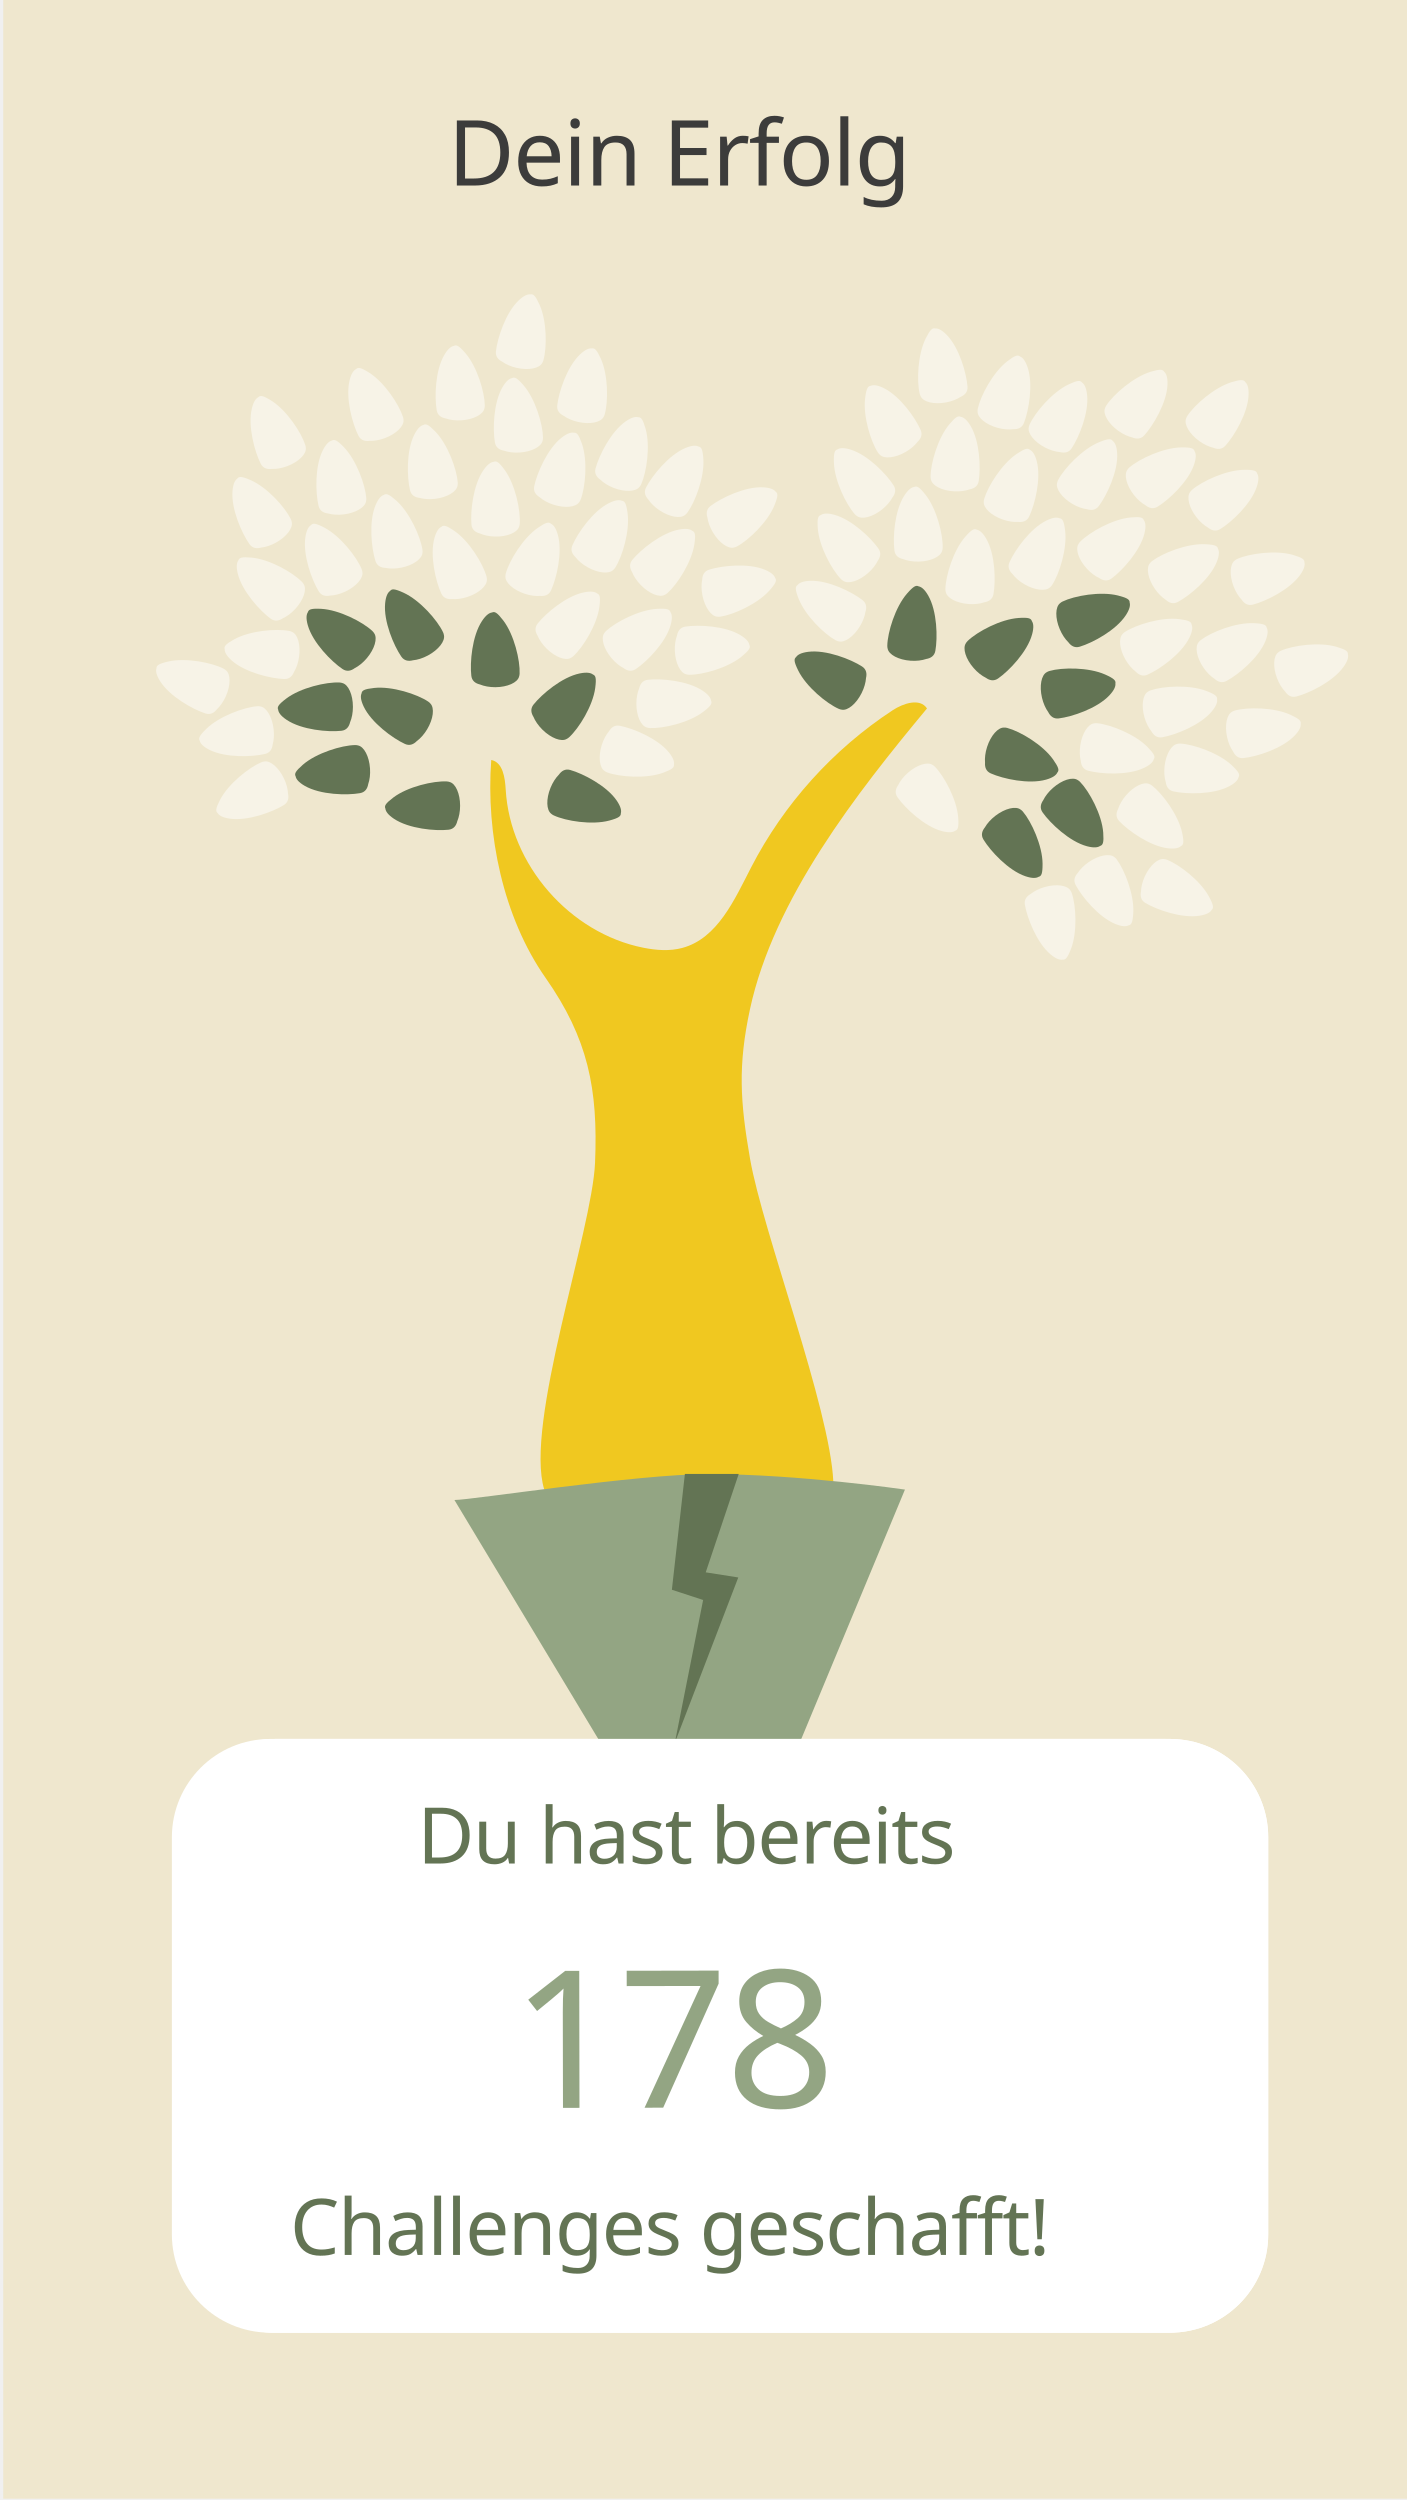
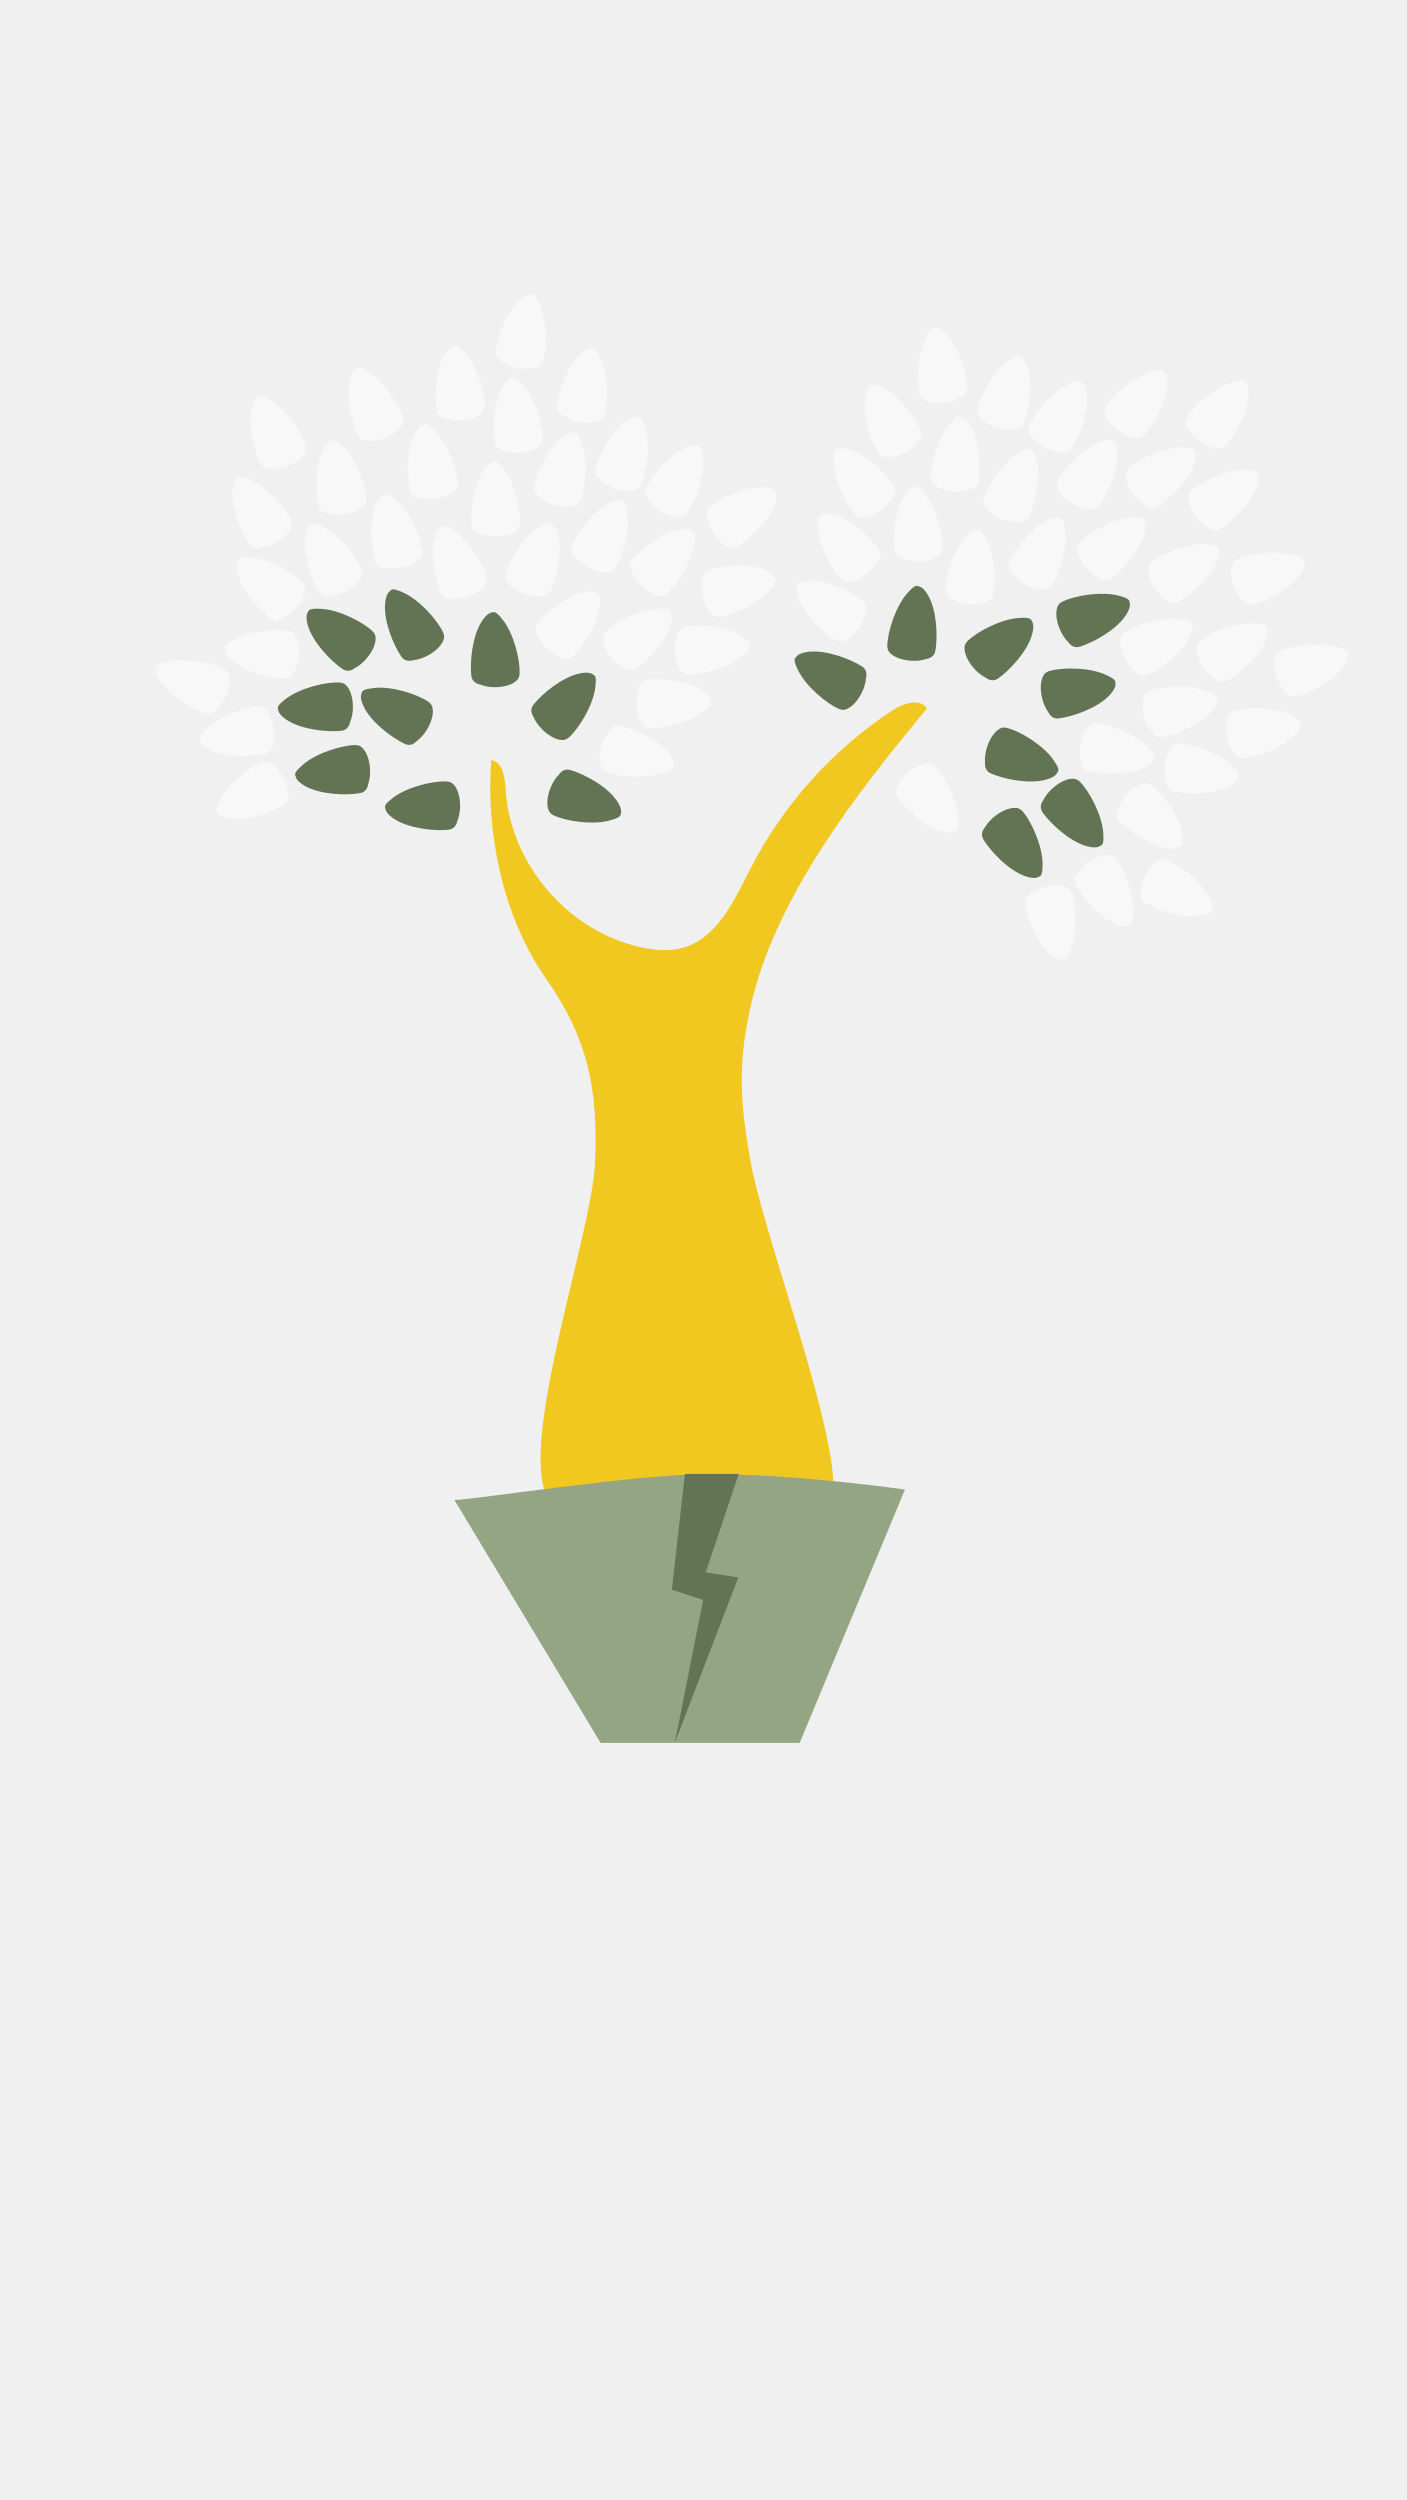
<svg xmlns="http://www.w3.org/2000/svg" version="1.1" x="0px" y="0px" viewBox="0 0 1080 1920" style="enable-background:new 0 0 1080 1920;" xml:space="preserve">
  <style type="text/css">
	.st0{fill:#EFE7CE;}
	.st1{fill:#637454;}
	.st2{opacity:0.5;}
	.st3{fill:#FFFFFF;}
	.st4{fill:#F0C820;}
	.st5{opacity:0.5;fill:#FFFFFF;}
	.st6{fill:#93A583;}
	.st7{fill:none;}
	.st8{fill:#3C3C3B;}
	.st9{font-family:'Futura-Bold';}
	.st10{font-size:70px;}
	.st11{letter-spacing:-1;}
	.st12{font-size:60px;}
	.st13{font-size:147.343px;}
	.st14{letter-spacing:-2;}
</style>
  <g id="Ebene_2">
</g>
  <g id="Ebene_1">
-     <rect x="2.5" class="st0" width="1079" height="1919" />
-     <path class="st3" d="M898.47,1791.5H211.53c-41.72,0-75.53-33.82-75.53-75.53v-304.93c0-41.72,33.82-75.53,75.53-75.53h686.93   c41.72,0,75.53,33.82,75.53,75.53v304.93C974,1757.68,940.18,1791.5,898.47,1791.5z" />
    <g>
      <path class="st4" d="M418,1144c-15.47-49.85,36.8-198.85,39-251c2.4-56.77-5.4-95.46-38-142s-45.95-110.68-41.72-167.34    c8.95,1.77,10.57,13.6,11.1,22.72c3.33,57.67,49.07,110.22,105.73,121.48c9.87,1.96,20.21,2.77,29.92,0.14    c27.06-7.32,40.03-37.01,52.87-61.92c25.08-48.64,62.91-90.63,108.69-120.62c8.21-5.38,20.95-9.59,26.34-1.38    C658,609,594.24,690.37,576,775c-9.38,43.52-7.58,71.09,0.04,114.96c9.71,55.89,61.43,191.38,63.96,248.04" />
      <g>
        <path class="st1" d="M353.36,618.81c0-9.32-3.47-17.02-7.97-18.22c-0.68-0.24-1.43-0.4-2.27-0.45     c-10.18-0.54-29.99,3.99-41.04,12.35c-6.25,4.73-6.99,6.53-6.1,8.53c0.21,1.98,1.78,4.59,6.51,7.76     c11.51,7.72,31.86,9.57,41.99,8.45c4.06-0.45,5.92-3.28,6.7-6.52C352.53,627.51,353.36,623.36,353.36,618.81z" />
        <path class="st1" d="M328.06,560.08c4.78-8,5.75-16.39,2.51-19.72c-0.46-0.56-1.02-1.08-1.72-1.55     c-8.46-5.69-27.79-11.97-41.56-10.46c-7.79,0.85-9.35,2.02-9.62,4.19c-0.84,1.81-0.83,4.85,1.6,10     c5.91,12.53,22.43,24.56,31.7,28.8c3.71,1.7,6.76,0.22,9.1-2.16C322.89,567.12,325.73,563.98,328.06,560.08z" />
        <path class="st1" d="M380.46,527.77c9.32-0.06,17-3.58,18.17-8.08c0.24-0.68,0.39-1.43,0.43-2.28     c0.47-10.18-4.18-29.97-12.61-40.97c-4.77-6.22-6.57-6.95-8.57-6.05c-1.98,0.22-4.58,1.81-7.72,6.56     c-7.65,11.56-9.37,31.92-8.19,42.04c0.47,4.05,3.32,5.9,6.56,6.66C371.75,526.99,375.91,527.79,380.46,527.77z" />
        <path class="st1" d="M416.6,560.4c6.63,6.55,14.55,9.49,18.56,7.13c0.65-0.31,1.29-0.73,1.92-1.3     c7.54-6.87,18.24-24.14,20.05-37.88c1.03-7.77,0.26-9.56-1.78-10.34c-1.55-1.24-4.51-1.96-10.1-0.82     c-13.58,2.76-29.19,15.95-35.52,23.94c-2.53,3.2-1.82,6.52-0.07,9.35C410.99,553.69,413.37,557.2,416.6,560.4z" />
        <path class="st5" d="M419.8,498.14c6.63,6.55,14.55,9.49,18.56,7.13c0.65-0.31,1.29-0.73,1.92-1.3     c7.54-6.87,18.24-24.14,20.05-37.88c1.03-7.77,0.26-9.56-1.78-10.34c-1.55-1.24-4.52-1.96-10.1-0.82     c-13.58,2.76-29.19,15.95-35.52,23.94c-2.53,3.2-1.82,6.52-0.07,9.35C414.18,491.43,416.56,494.94,419.8,498.14z" />
        <path class="st1" d="M328.65,503.4c8.21-4.41,13.35-11.11,12.28-15.64c-0.11-0.71-0.32-1.45-0.68-2.22     c-4.34-9.22-17.7-24.54-30.3-30.32c-7.12-3.27-9.06-3.07-10.4-1.34c-1.64,1.12-3.2,3.74-3.76,9.41     c-1.36,13.79,6.64,32.59,12.42,40.99c2.31,3.36,5.69,3.66,8.91,2.82C320.59,506.79,324.64,505.55,328.65,503.4z" />
        <path class="st5" d="M462.08,572.4c-2.73,8.91-1.67,17.29,2.28,19.75c0.58,0.43,1.25,0.8,2.04,1.1     c9.58,3.5,29.84,4.98,42.86,0.23c7.36-2.69,8.59-4.19,8.34-6.37c0.38-1.95-0.35-4.91-3.94-9.33     c-8.74-10.76-27.65-18.49-37.67-20.39c-4.01-0.76-6.62,1.4-8.32,4.27C465.42,564.32,463.41,568.05,462.08,572.4z" />
        <path class="st1" d="M284.17,590.13c-0.64-9.3-4.62-16.74-9.19-17.63c-0.69-0.2-1.45-0.31-2.3-0.29     c-10.19,0.16-29.65,6.02-40.11,15.12c-5.91,5.14-6.53,6.99-5.51,8.93c0.34,1.96,2.09,4.46,7.02,7.3     c12.01,6.92,32.44,7.37,42.47,5.57c4.02-0.72,5.68-3.68,6.24-6.96C283.94,598.87,284.48,594.67,284.17,590.13z" />
        <path class="st5" d="M359.16,458.39c8.84-2.95,15.05-8.67,14.77-13.32c0.02-0.72-0.07-1.48-0.29-2.3     c-2.71-9.83-13.26-27.2-24.68-35.04c-6.46-4.44-8.4-4.57-10.02-3.09c-1.81,0.82-3.79,3.14-5.31,8.63     c-3.69,13.36,0.99,33.25,5.25,42.51c1.7,3.71,4.98,4.58,8.3,4.3C350.64,460.35,354.85,459.82,359.16,458.39z" />
        <path class="st5" d="M308.14,435.97c9.14-1.82,16.01-6.73,16.31-11.38c0.11-0.71,0.12-1.48,0-2.32     c-1.46-10.09-9.78-28.63-20.14-37.84c-5.86-5.2-7.77-5.58-9.56-4.32c-1.9,0.59-4.15,2.64-6.34,7.9     c-5.32,12.8-3.15,33.11-0.07,42.83c1.23,3.89,4.38,5.16,7.71,5.3C299.45,436.86,303.69,436.86,308.14,435.97z" />
        <path class="st5" d="M380.32,412.08c9.32,0.18,17.08-3.15,18.36-7.62c0.26-0.67,0.43-1.42,0.49-2.26     c0.73-10.17-3.42-30.06-11.57-41.27c-4.61-6.34-6.4-7.11-8.41-6.26c-1.98,0.17-4.62,1.69-7.88,6.36     c-7.94,11.36-10.16,31.67-9.24,41.82c0.37,4.06,3.17,5.98,6.39,6.82C371.64,411.09,375.78,411.99,380.32,412.08z" />
        <path class="st5" d="M451.25,435.64c8.12,4.59,16.53,5.35,19.78,2.02c0.54-0.47,1.05-1.04,1.51-1.76     c5.48-8.6,11.28-28.07,9.44-41.81c-1.04-7.77-2.25-9.3-4.43-9.51c-1.83-0.79-4.87-0.71-9.96,1.85     c-12.38,6.22-24,23.03-28.01,32.4c-1.61,3.75-0.06,6.77,2.38,9.04C444.08,430.64,447.29,433.4,451.25,435.64z" />
        <path class="st5" d="M212,416.69c8.15-4.53,13.19-11.3,12.06-15.81c-0.12-0.71-0.34-1.44-0.71-2.21     c-4.47-9.16-18.05-24.28-30.73-29.88c-7.17-3.17-9.1-2.94-10.42-1.19c-1.63,1.14-3.15,3.78-3.63,9.46     c-1.16,13.81,7.11,32.49,13,40.81c2.36,3.33,5.74,3.58,8.95,2.69C203.99,420.19,208.03,418.89,212,416.69z" />
        <path class="st5" d="M264.02,395.06c9.25-1.13,16.47-5.51,17.12-10.12c0.16-0.7,0.23-1.47,0.17-2.31     c-0.7-10.17-7.6-29.29-17.24-39.24c-5.45-5.63-7.33-6.14-9.21-5.02c-1.94,0.45-4.34,2.32-6.92,7.4     c-6.27,12.36-5.63,32.78-3.3,42.71c0.93,3.97,3.97,5.48,7.29,5.86C255.29,395.3,259.51,395.61,264.02,395.06z" />
        <path class="st5" d="M334.27,383.09c9.25-1.13,16.47-5.51,17.12-10.12c0.16-0.7,0.23-1.47,0.17-2.31     c-0.7-10.17-7.6-29.29-17.24-39.24c-5.45-5.63-7.33-6.14-9.21-5.02c-1.94,0.45-4.34,2.32-6.92,7.4     c-6.27,12.36-5.63,32.78-3.3,42.71c0.93,3.97,3.97,5.48,7.29,5.86C325.53,383.32,329.76,383.64,334.27,383.09z" />
        <path class="st5" d="M425.04,387.59c8.86,2.89,17.26,1.97,19.79-1.94c0.44-0.57,0.83-1.23,1.13-2.02     c3.66-9.51,5.49-29.75,0.96-42.85c-2.56-7.41-4.04-8.67-6.22-8.44c-1.95-0.41-4.91,0.27-9.4,3.78     c-10.9,8.55-18.96,27.33-21.03,37.31c-0.83,3.99,1.29,6.64,4.13,8.39C417.02,384.12,420.71,386.19,425.04,387.59z" />
        <path class="st5" d="M518.28,500.03c0.41,9.31,4.22,16.85,8.77,17.85c0.69,0.21,1.44,0.34,2.29,0.35     c10.19,0.09,29.79-5.31,40.46-14.16c6.03-5,6.69-6.83,5.72-8.79c-0.3-1.97-1.98-4.51-6.85-7.47c-11.84-7.2-32.25-8.14-42.32-6.58     c-4.03,0.62-5.77,3.54-6.4,6.81C518.72,491.3,518.08,495.49,518.28,500.03z" />
        <path class="st5" d="M539.47,457.32c1.83,9.14,6.74,16.01,11.39,16.3c0.71,0.1,1.48,0.12,2.32-0.01     c10.09-1.47,28.63-9.8,37.82-20.17c5.2-5.86,5.57-7.77,4.31-9.56c-0.59-1.9-2.64-4.15-7.9-6.34c-12.8-5.31-33.11-3.13-42.83-0.04     c-3.89,1.23-5.16,4.38-5.29,7.71C538.57,448.62,538.58,452.86,539.47,457.32z" />
        <path class="st5" d="M471.32,374.72c8.69,3.38,17.12,2.93,19.87-0.83c0.47-0.54,0.89-1.18,1.24-1.96     c4.19-9.29,7.15-29.4,3.36-42.73c-2.14-7.54-3.55-8.88-5.74-8.78c-1.92-0.52-4.92-0.01-9.59,3.25     c-11.37,7.93-20.46,26.23-23.09,36.08c-1.05,3.94,0.91,6.71,3.65,8.61C463.51,370.8,467.08,373.07,471.32,374.72z" />
        <path class="st5" d="M506.62,392.01c7.77,5.14,16.11,6.5,19.59,3.41c0.58-0.43,1.12-0.97,1.63-1.65     c6.07-8.19,13.23-27.21,12.35-41.04c-0.49-7.82-1.59-9.43-3.75-9.8c-1.77-0.92-4.81-1.05-10.07,1.14     c-12.79,5.34-25.56,21.29-30.22,30.35c-1.87,3.63-0.53,6.75,1.74,9.19C499.82,386.52,502.83,389.5,506.62,392.01z" />
        <path class="st5" d="M547.55,408.94c4.79,8,11.72,12.82,16.19,11.54c0.71-0.14,1.43-0.39,2.18-0.78     c9.01-4.77,23.69-18.82,28.88-31.67c2.94-7.27,2.65-9.19,0.86-10.45c-1.2-1.59-3.88-3.03-9.57-3.32     c-13.84-0.72-32.25,8.15-40.37,14.3c-3.25,2.46-3.4,5.85-2.4,9.04C543.8,401.05,545.22,405.04,547.55,408.94z" />
        <path class="st5" d="M399.04,347.55c9.3-0.58,16.77-4.53,17.68-9.09c0.2-0.69,0.31-1.45,0.31-2.3     c-0.1-10.19-5.86-29.68-14.89-40.19c-5.11-5.94-6.95-6.57-8.9-5.56c-1.96,0.33-4.47,2.06-7.34,6.98     c-6.99,11.97-7.55,32.39-5.81,42.44c0.7,4.02,3.65,5.7,6.93,6.28C390.31,347.27,394.51,347.83,399.04,347.55z" />
        <path class="st5" d="M354.34,322.8c9.3-0.58,16.77-4.53,17.68-9.09c0.2-0.69,0.31-1.45,0.31-2.3     c-0.1-10.19-5.86-29.68-14.89-40.19c-5.11-5.94-6.95-6.57-8.9-5.56c-1.96,0.33-4.47,2.06-7.34,6.98     c-6.99,11.97-7.55,32.39-5.81,42.44c0.7,4.02,3.65,5.7,6.93,6.28C345.61,322.52,349.81,323.09,354.34,322.8z" />
        <path class="st5" d="M295.65,336.45c8.73-3.28,14.71-9.23,14.25-13.86c-0.01-0.72-0.12-1.48-0.38-2.29     c-3.08-9.72-14.28-26.68-25.99-34.08c-6.62-4.19-8.57-4.25-10.13-2.71c-1.78,0.89-3.67,3.28-4.98,8.82     c-3.18,13.49,2.24,33.19,6.85,42.28c1.84,3.64,5.15,4.39,8.46,3.98C287.21,338.74,291.39,338.05,295.65,336.45z" />
        <path class="st5" d="M220.62,358c8.73-3.28,14.71-9.23,14.25-13.86c-0.01-0.72-0.12-1.48-0.38-2.29     c-3.08-9.72-14.28-26.68-25.99-34.08c-6.62-4.19-8.57-4.25-10.13-2.71c-1.78,0.89-3.67,3.28-4.98,8.82     c-3.18,13.49,2.24,33.19,6.85,42.28c1.84,3.64,5.15,4.39,8.46,3.98C212.18,360.29,216.36,359.6,220.62,358z" />
        <path class="st5" d="M443.98,324.06c9.1,2.05,17.37,0.35,19.52-3.77c0.39-0.61,0.71-1.3,0.94-2.12     c2.76-9.81,2.7-30.14-3.03-42.75c-3.24-7.14-4.83-8.25-6.98-7.83c-1.98-0.23-4.87,0.73-9,4.64     c-10.06,9.53-16.33,28.98-17.47,39.11c-0.46,4.05,1.9,6.5,4.89,7.97C435.68,321.34,439.55,323.06,443.98,324.06z" />
        <path class="st5" d="M396.89,282.55c9.1,2.05,17.37,0.35,19.52-3.77c0.39-0.61,0.71-1.3,0.94-2.12     c2.76-9.81,2.7-30.14-3.03-42.75c-3.24-7.14-4.83-8.25-6.98-7.83c-1.98-0.23-4.87,0.73-9,4.64     c-10.06,9.53-16.33,28.98-17.47,39.11c-0.46,4.05,1.9,6.5,4.89,7.97C388.58,279.84,392.45,281.56,396.89,282.55z" />
        <path class="st5" d="M492.15,449.35c6.51,6.67,14.37,9.76,18.43,7.47c0.65-0.3,1.3-0.71,1.94-1.27     c7.66-6.73,18.68-23.8,20.75-37.5c1.17-7.75,0.44-9.55-1.59-10.37c-1.53-1.27-4.48-2.04-10.08-1.01     c-13.63,2.51-29.48,15.4-35.96,23.28c-2.59,3.15-1.95,6.48-0.24,9.35C486.66,442.54,488.97,446.09,492.15,449.35z" />
        <path class="st5" d="M265.23,454.32c8.44-3.97,13.92-10.38,13.09-14.96c-0.07-0.72-0.24-1.46-0.56-2.25     c-3.85-9.44-16.37-25.44-28.64-31.89c-6.94-3.64-8.88-3.55-10.32-1.89c-1.7,1.03-3.4,3.56-4.26,9.19     c-2.09,13.7,4.9,32.9,10.22,41.6c2.13,3.48,5.49,3.96,8.75,3.29C257.01,457.28,261.12,456.25,265.23,454.32z" />
        <path class="st5" d="M229.69,504.48c1.31-9.23-1.05-17.34-5.33-19.15c-0.64-0.34-1.36-0.6-2.19-0.76     c-10-1.96-30.25-0.26-42.37,6.47c-6.85,3.81-7.83,5.48-7.24,7.59c-0.07,1.99,1.12,4.79,5.35,8.6     c10.31,9.26,30.2,13.94,40.39,14.26c4.08,0.13,6.32-2.42,7.55-5.52C227.66,512.98,229.06,508.98,229.69,504.48z" />
        <path class="st5" d="M226.86,467.56c6.3-6.87,8.94-14.89,6.43-18.82c-0.34-0.64-0.78-1.26-1.37-1.87     c-7.14-7.27-24.81-17.32-38.61-18.62c-7.8-0.73-9.56,0.09-10.26,2.17c-1.18,1.6-1.79,4.59-0.45,10.12     c3.27,13.47,17.03,28.57,25.25,34.6c3.29,2.41,6.58,1.58,9.34-0.28C220.38,473.42,223.79,470.92,226.86,467.56z" />
        <path class="st5" d="M210.1,559.62c-1.17-9.25-5.57-16.45-10.18-17.08c-0.7-0.16-1.47-0.22-2.31-0.16     c-10.17,0.74-29.26,7.7-39.18,17.38c-5.61,5.47-6.12,7.35-4.99,9.23c0.46,1.94,2.34,4.33,7.43,6.89     c12.38,6.22,32.8,5.51,42.72,3.14c3.97-0.95,5.46-3.99,5.83-7.31C210.37,568.35,210.67,564.13,210.1,559.62z" />
        <path class="st5" d="M173.44,534.75c3.81-8.51,3.78-16.95,0.16-19.88c-0.52-0.5-1.14-0.95-1.89-1.34     c-9.07-4.65-29.01-8.61-42.51-5.49c-7.64,1.76-9.04,3.11-9.05,5.3c-0.62,1.89-0.25,4.92,2.77,9.74     c7.35,11.75,25.17,21.74,34.88,24.86c3.88,1.25,6.74-0.58,8.78-3.22C169.14,542.35,171.59,538.9,173.44,534.75z" />
        <path class="st5" d="M218.06,597.84c-4.01-8.42-10.45-13.87-15.02-13.02c-0.72,0.07-1.46,0.25-2.25,0.57     c-9.42,3.89-25.37,16.49-31.75,28.79c-3.61,6.96-3.5,8.9-1.84,10.33c1.04,1.7,3.58,3.38,9.21,4.21     c13.71,2.03,32.88-5.06,41.55-10.42c3.47-2.15,3.93-5.51,3.25-8.77C221.06,606.05,220.01,601.94,218.06,597.84z" />
        <path class="st5" d="M402.93,455.99c-8.84-2.95-15.05-8.67-14.77-13.32c-0.02-0.72,0.07-1.48,0.29-2.3     c2.71-9.83,13.26-27.2,24.68-35.04c6.46-4.44,8.4-4.57,10.02-3.09c1.81,0.82,3.79,3.14,5.31,8.63     c3.69,13.36-0.99,33.25-5.25,42.51c-1.7,3.71-4.98,4.58-8.3,4.3C411.45,457.96,407.24,457.43,402.93,455.99z" />
        <path class="st1" d="M281.75,505.46c6.01-7.13,8.31-15.25,5.65-19.06c-0.36-0.62-0.83-1.23-1.45-1.81     c-7.44-6.97-25.5-16.28-39.34-17.01c-7.83-0.41-9.55,0.49-10.16,2.59c-1.11,1.65-1.6,4.66-0.03,10.13     c3.82,13.32,18.19,27.85,26.66,33.53c3.39,2.27,6.64,1.31,9.32-0.67C275.51,511.58,278.82,508.93,281.75,505.46z" />
        <path class="st1" d="M271.04,542.82c-0.01-9.32-3.5-17.01-8-18.21c-0.68-0.24-1.43-0.4-2.27-0.45     c-10.18-0.52-29.99,4.03-41.03,12.41c-6.24,4.74-6.98,6.54-6.09,8.54c0.21,1.98,1.78,4.59,6.52,7.75     c11.52,7.71,31.87,9.52,42,8.39c4.06-0.45,5.91-3.29,6.69-6.53C270.23,551.52,271.05,547.36,271.04,542.82z" />
        <path class="st5" d="M488.73,540.48c0.01,9.32,3.5,17.01,7.99,18.21c0.68,0.24,1.43,0.4,2.27,0.45     c10.18,0.52,29.99-4.03,41.03-12.41c6.24-4.74,6.98-6.54,6.09-8.54c-0.21-1.98-1.78-4.59-6.52-7.75     c-11.52-7.71-31.87-9.52-42-8.39c-4.06,0.45-5.91,3.29-6.69,6.53C489.55,531.78,488.73,535.93,488.73,540.48z" />
        <path class="st5" d="M469.65,505.46c-6.01-7.13-8.31-15.25-5.65-19.06c0.36-0.62,0.83-1.23,1.45-1.81     c7.44-6.97,25.5-16.28,39.34-17.01c7.83-0.41,9.55,0.49,10.16,2.59c1.11,1.65,1.6,4.66,0.03,10.13     c-3.82,13.32-18.19,27.85-26.66,33.53c-3.39,2.27-6.64,1.31-9.33-0.67C475.89,511.58,472.58,508.93,469.65,505.46z" />
        <path class="st1" d="M422.78,605.08c-3.5,8.64-3.17,17.08,0.55,19.88c0.54,0.48,1.17,0.91,1.94,1.27     c9.23,4.32,29.3,7.56,42.68,3.96c7.57-2.04,8.93-3.43,8.86-5.62c0.55-1.91,0.07-4.92-3.12-9.64     c-7.77-11.48-25.94-20.82-35.75-23.59c-3.93-1.11-6.72,0.82-8.66,3.53C426.81,597.33,424.48,600.87,422.78,605.08z" />
      </g>
      <g>
        <path class="st5" d="M697.26,593.5c7-6.16,15.07-8.64,18.94-6.05c0.63,0.35,1.25,0.8,1.84,1.41     c7.13,7.29,16.82,25.15,17.85,38.97c0.58,7.82-0.28,9.56-2.37,10.22c-1.62,1.15-4.62,1.7-10.13,0.24     c-13.4-3.54-28.23-17.59-34.09-25.94c-2.35-3.34-1.45-6.61,0.47-9.34C691.28,599.86,693.85,596.5,697.26,593.5z" />
        <path class="st1" d="M758.07,573.68c2.85-8.88,8.5-15.15,13.15-14.91c0.72-0.02,1.48,0.05,2.3,0.27     c9.86,2.6,27.34,12.95,35.31,24.29c4.51,6.41,4.66,8.35,3.21,9.99c-0.8,1.82-3.09,3.83-8.57,5.41     c-13.32,3.84-33.26-0.62-42.57-4.77c-3.73-1.66-4.64-4.93-4.39-8.25C756.2,582.22,756.68,578.01,758.07,573.68z" />
        <path class="st1" d="M747.71,513.01c-6.11-7.04-8.54-15.12-5.93-18.98c0.35-0.63,0.81-1.24,1.42-1.83     c7.33-7.08,25.26-16.66,39.08-17.6c7.82-0.53,9.56,0.34,10.2,2.44c1.14,1.63,1.67,4.63,0.18,10.13     c-3.62,13.38-17.77,28.12-26.15,33.92c-3.35,2.32-6.62,1.41-9.33-0.53C754.04,519.03,750.69,516.44,747.71,513.01z" />
        <path class="st1" d="M699.34,507.43c-9.3-0.65-16.73-4.65-17.61-9.22c-0.19-0.69-0.3-1.45-0.29-2.3     c0.18-10.19,6.08-29.64,15.19-40.08c5.15-5.9,7-6.51,8.94-5.49c1.96,0.35,4.45,2.09,7.29,7.03c6.9,12.02,7.31,32.45,5.49,42.48     c-0.73,4.01-3.69,5.68-6.97,6.23C708.08,507.21,703.87,507.75,699.34,507.43z" />
        <path class="st5" d="M743.97,463.9c-9.3-0.65-16.73-4.65-17.61-9.22c-0.19-0.69-0.3-1.45-0.29-2.3     c0.18-10.19,6.08-29.64,15.19-40.08c5.15-5.9,7-6.51,8.94-5.49c1.96,0.35,4.45,2.09,7.29,7.03c6.9,12.02,7.31,32.45,5.49,42.48     c-0.73,4.01-3.69,5.68-6.97,6.23C752.71,463.69,748.5,464.22,743.97,463.9z" />
        <path class="st1" d="M800.23,535.81c-2.11-9.08-0.48-17.36,3.63-19.55c0.61-0.39,1.3-0.72,2.11-0.95     c9.79-2.83,30.11-2.92,42.78,2.72c7.16,3.19,8.29,4.77,7.88,6.92c0.24,1.97-0.69,4.87-4.58,9.04     c-9.46,10.13-28.86,16.54-38.98,17.76c-4.05,0.49-6.51-1.85-8-4.83C803.01,544.09,801.27,540.23,800.23,535.81z" />
        <path class="st5" d="M660.29,481.21c-4.89,7.94-11.87,12.68-16.33,11.34c-0.7-0.15-1.43-0.4-2.17-0.81     c-8.95-4.88-23.46-19.11-28.49-32.02c-2.85-7.3-2.53-9.22-0.73-10.46c1.21-1.57,3.92-2.98,9.61-3.2     c13.85-0.55,32.15,8.54,40.19,14.8c3.22,2.5,3.32,5.9,2.29,9.06C664.14,473.37,662.67,477.34,660.29,481.21z" />
        <path class="st1" d="M764.5,626.49c7.4-5.67,15.62-7.59,19.31-4.75c0.6,0.39,1.19,0.89,1.74,1.53     c6.62,7.76,15.07,26.24,15.14,40.1c0.04,7.84-0.94,9.52-3.06,10.03c-1.7,1.04-4.73,1.38-10.12-0.45     c-13.13-4.44-26.96-19.48-32.24-28.2c-2.11-3.49-0.99-6.69,1.1-9.28C758.1,632.44,760.89,629.26,764.5,626.49z" />
        <path class="st1" d="M813.87,483.16c-3.63-8.59-3.43-17.03,0.24-19.88c0.53-0.49,1.16-0.93,1.92-1.3     c9.17-4.46,29.18-8.01,42.61-4.62c7.6,1.92,8.98,3.29,8.94,5.48c0.58,1.9,0.15,4.92-2.97,9.69     c-7.59,11.6-25.61,21.22-35.38,24.14c-3.91,1.17-6.73-0.72-8.71-3.39C818.02,490.86,815.64,487.35,813.87,483.16z" />
        <path class="st5" d="M864.4,506.65c-4.67-8.07-5.52-16.47-2.23-19.76c0.47-0.55,1.03-1.06,1.74-1.53     c8.54-5.57,27.95-11.58,41.71-9.88c7.78,0.96,9.32,2.15,9.56,4.33c0.81,1.82,0.76,4.86-1.74,9.98     c-6.09,12.45-22.78,24.24-32.11,28.35c-3.73,1.65-6.77,0.13-9.07-2.29C869.48,513.77,866.68,510.58,864.4,506.65z" />
        <path class="st5" d="M834.65,436.68c-6.29-6.88-8.92-14.9-6.41-18.82c0.34-0.64,0.78-1.26,1.38-1.87     c7.15-7.26,24.83-17.29,38.63-18.58c7.8-0.73,9.56,0.1,10.26,2.18c1.18,1.6,1.78,4.59,0.43,10.12     c-3.29,13.46-17.06,28.55-25.29,34.57c-3.29,2.41-6.58,1.57-9.34-0.29C841.13,442.55,837.72,440.04,834.65,436.68z" />
        <path class="st5" d="M770.11,399c-8.8-3.06-14.93-8.87-14.59-13.51c-0.01-0.72,0.09-1.48,0.32-2.29     c2.84-9.79,13.62-27.02,25.15-34.71c6.52-4.35,8.46-4.45,10.06-2.96c1.8,0.85,3.75,3.19,5.19,8.7     c3.51,13.41-1.44,33.23-5.82,42.44c-1.75,3.68-5.04,4.51-8.36,4.18C778.6,401.08,774.4,400.49,770.11,399z" />
        <path class="st5" d="M942.39,566.09c-1.98-9.11-0.23-17.37,3.91-19.5c0.61-0.38,1.31-0.7,2.13-0.92     c9.83-2.69,30.15-2.49,42.73,3.32c7.11,3.29,8.22,4.89,7.78,7.04c0.22,1.98-0.76,4.86-4.7,8.97c-9.6,10-29.09,16.13-39.23,17.2     c-4.06,0.43-6.48-1.95-7.94-4.94C945.05,574.41,943.36,570.53,942.39,566.09z" />
        <path class="st5" d="M924.26,512.75c-5.26-7.69-6.75-16.01-3.71-19.53c0.42-0.58,0.95-1.14,1.62-1.65     c8.1-6.19,27-13.64,40.85-12.98c7.83,0.37,9.45,1.44,9.85,3.59c0.94,1.75,1.12,4.79-0.99,10.08     c-5.14,12.87-20.89,25.88-29.88,30.69c-3.6,1.92-6.74,0.63-9.21-1.6C929.85,519.46,926.82,516.5,924.26,512.75z" />
        <path class="st5" d="M886.84,452.11c-5.26-7.69-6.75-16.01-3.71-19.53c0.42-0.58,0.95-1.14,1.62-1.65     c8.1-6.19,27-13.64,40.85-12.98c7.83,0.37,9.45,1.44,9.85,3.59c0.94,1.75,1.12,4.79-0.99,10.08     c-5.14,12.87-20.89,25.88-29.88,30.69c-3.6,1.92-6.74,0.63-9.21-1.6C892.43,458.82,889.41,455.86,886.84,452.11z" />
        <path class="st5" d="M823.49,386.94c-8.02-4.75-12.88-11.66-11.62-16.14c0.14-0.71,0.38-1.43,0.77-2.19     c4.72-9.03,18.71-23.78,31.53-29.03c7.25-2.97,9.18-2.69,10.45-0.91c1.6,1.19,3.04,3.87,3.37,9.55     c0.78,13.84-7.99,32.29-14.11,40.44c-2.45,3.26-5.84,3.42-9.02,2.44C831.4,390.66,827.4,389.25,823.49,386.94z" />
        <path class="st5" d="M677.49,391.21c-7.27,5.84-15.44,7.96-19.19,5.21c-0.61-0.38-1.21-0.86-1.77-1.49     c-6.8-7.6-15.69-25.87-16.1-39.72c-0.23-7.83,0.71-9.54,2.82-10.1c1.67-1.08,4.69-1.49,10.13,0.21     c13.23,4.13,27.42,18.83,32.9,27.42c2.19,3.44,1.15,6.67-0.88,9.31C683.75,385.12,681.03,388.36,677.49,391.21z" />
        <path class="st5" d="M695.55,347.09c-8.07,4.66-16.47,5.51-19.76,2.22c-0.55-0.47-1.06-1.03-1.53-1.74     c-5.56-8.55-11.56-27.96-9.85-41.72c0.97-7.78,2.16-9.32,4.33-9.55c1.82-0.81,4.86-0.76,9.98,1.75     c12.44,6.1,24.22,22.8,28.33,32.13c1.64,3.73,0.12,6.77-2.29,9.06C702.67,342.02,699.49,344.82,695.55,347.09z" />
        <path class="st5" d="M802.59,343.69c-8.28-4.29-13.51-10.92-12.5-15.46c0.1-0.71,0.3-1.45,0.65-2.22     c4.21-9.28,17.35-24.79,29.86-30.75c7.08-3.37,9.01-3.2,10.38-1.49c1.66,1.1,3.26,3.69,3.9,9.35     c1.56,13.77-6.18,32.68-11.83,41.17c-2.26,3.4-5.64,3.74-8.87,2.95C810.69,346.96,806.62,345.78,802.59,343.69z" />
        <path class="st5" d="M766.28,328.61c-9-2.44-15.52-7.8-15.5-12.45c-0.06-0.72-0.02-1.48,0.16-2.31     c2.14-9.97,11.69-27.91,22.65-36.39c6.2-4.8,8.13-5.04,9.83-3.66c1.85,0.72,3.97,2.92,5.79,8.31c4.44,13.13,0.9,33.25-2.82,42.74     c-1.49,3.8-4.71,4.86-8.05,4.76C774.89,330.09,770.67,329.8,766.28,328.61z" />
        <path class="st5" d="M726.53,309.07c-9.17,1.69-17.37-0.32-19.36-4.53c-0.36-0.62-0.66-1.33-0.85-2.15     c-2.38-9.91-1.52-30.22,4.69-42.6c3.52-7,5.15-8.06,7.28-7.55c1.98-0.15,4.84,0.91,8.82,4.99c9.68,9.92,15.19,29.59,15.93,39.76     c0.3,4.07-2.15,6.42-5.2,7.77C734.93,306.67,731,308.24,726.53,309.07z" />
        <path class="st5" d="M870.73,380c-5.71-7.37-7.68-15.58-4.85-19.28c0.39-0.61,0.88-1.19,1.52-1.75     c7.72-6.66,26.15-15.21,40.01-15.37c7.84-0.09,9.52,0.88,10.05,3.01c1.05,1.69,1.41,4.72-0.39,10.12     c-4.37,13.15-19.33,27.07-28.02,32.39c-3.48,2.13-6.69,1.03-9.29-1.05C876.71,386.37,873.51,383.59,870.73,380z" />
        <path class="st5" d="M918.84,397.21c-5.71-7.37-7.68-15.58-4.85-19.28c0.39-0.61,0.88-1.19,1.52-1.75     c7.72-6.66,26.15-15.21,40.01-15.37c7.84-0.09,9.52,0.88,10.05,3.01c1.05,1.69,1.41,4.72-0.39,10.12     c-4.37,13.15-19.33,27.07-28.02,32.39c-3.48,2.13-6.69,1.03-9.29-1.05C924.82,403.58,921.62,400.8,918.84,397.21z" />
        <path class="st5" d="M947.36,450.29c-3.31-8.72-2.79-17.14,0.99-19.86c0.55-0.47,1.19-0.88,1.97-1.23     c9.33-4.11,29.46-6.91,42.76-3.01c7.52,2.21,8.85,3.63,8.73,5.81c0.51,1.92-0.03,4.92-3.33,9.57     c-8.02,11.3-26.39,20.24-36.26,22.79c-3.95,1.02-6.7-0.97-8.58-3.72C951.22,458.13,948.98,454.54,947.36,450.29z" />
        <path class="st5" d="M980.75,520.85c-3.31-8.72-2.79-17.14,0.99-19.86c0.55-0.47,1.19-0.88,1.97-1.23     c9.33-4.11,29.46-6.91,42.76-3.01c7.52,2.21,8.85,3.63,8.73,5.81c0.51,1.92-0.03,4.92-3.33,9.57     c-8.02,11.3-26.39,20.24-36.26,22.79c-3.95,1.02-6.7-0.97-8.58-3.72C984.61,528.69,982.36,525.1,980.75,520.85z" />
        <path class="st5" d="M858.67,330.74c-7.54-5.48-11.74-12.81-10.06-17.15c0.2-0.69,0.51-1.39,0.97-2.1     c5.54-8.56,20.84-21.93,34.1-25.97c7.5-2.28,9.39-1.82,10.49,0.07c1.48,1.33,2.67,4.13,2.46,9.83     c-0.51,13.85-10.97,31.4-17.82,38.95c-2.74,3.02-6.13,2.86-9.21,1.59C866.2,335.19,862.35,333.41,858.67,330.74z" />
        <path class="st5" d="M920.95,338.68c-7.54-5.48-11.74-12.81-10.06-17.15c0.2-0.69,0.51-1.39,0.97-2.1     c5.54-8.55,20.84-21.93,34.1-25.97c7.5-2.28,9.39-1.82,10.49,0.07c1.48,1.33,2.67,4.13,2.46,9.83     c-0.51,13.85-10.97,31.4-17.82,38.95c-2.74,3.02-6.13,2.86-9.21,1.59C928.47,343.12,924.62,341.35,920.95,338.68z" />
        <path class="st5" d="M732.8,377.35c-9.31-0.48-16.82-4.34-17.78-8.9c-0.21-0.69-0.33-1.45-0.33-2.29     c-0.01-10.19,5.53-29.75,14.45-40.35c5.04-6,6.88-6.64,8.83-5.65c1.96,0.31,4.49,2.01,7.42,6.9c7.12,11.89,7.91,32.31,6.28,42.37     c-0.65,4.03-3.58,5.74-6.86,6.36C741.53,376.98,737.34,377.59,732.8,377.35z" />
        <path class="st5" d="M878.97,550.99c-2.59-8.95-1.4-17.31,2.58-19.72c0.58-0.42,1.26-0.79,2.06-1.06     c9.63-3.35,29.92-4.52,42.86,0.44c7.32,2.8,8.53,4.33,8.24,6.49c0.35,1.96-0.43,4.9-4.09,9.27     c-8.9,10.62-27.93,18.06-37.98,19.81c-4.02,0.7-6.6-1.5-8.25-4.4C882.18,559.11,880.23,555.35,878.97,550.99z" />
        <path class="st5" d="M864.79,610.8c6.07-7.08,13.71-10.67,17.9-8.65c0.67,0.26,1.35,0.62,2.02,1.14     c8.08,6.22,20.18,22.54,23.13,36.08c1.67,7.66,1.06,9.5-0.92,10.45c-1.45,1.37-4.34,2.33-9.99,1.66     c-13.76-1.62-30.42-13.46-37.39-20.9c-2.79-2.98-2.36-6.34-0.85-9.31C859.76,617.95,861.84,614.25,864.79,610.8z" />
        <path class="st5" d="M894.38,588.54c1-9.27,5.28-16.55,9.88-17.26c0.7-0.17,1.46-0.25,2.31-0.2     c10.18,0.56,29.39,7.18,39.48,16.68c5.71,5.37,6.25,7.24,5.15,9.14c-0.42,1.94-2.26,4.37-7.3,7.02     c-12.27,6.44-32.7,6.09-42.65,3.9c-3.98-0.88-5.53-3.9-5.96-7.2C894.26,597.28,893.89,593.06,894.38,588.54z" />
        <path class="st5" d="M836.34,661.94c7.71-5.24,16.03-6.69,19.55-3.64c0.58,0.42,1.14,0.95,1.65,1.63     c6.16,8.12,13.55,27.05,12.83,40.9c-0.4,7.83-1.48,9.45-3.63,9.84c-1.75,0.94-4.8,1.11-10.08-1.02     c-12.85-5.18-25.81-20.99-30.58-30c-1.91-3.61-0.61-6.74,1.63-9.21C829.61,667.51,832.58,664.49,836.34,661.94z" />
        <path class="st5" d="M879.23,673.03c3.87-8.48,10.23-14.04,14.82-13.26c0.72,0.06,1.47,0.23,2.25,0.54     c9.48,3.74,25.62,16.09,32.2,28.29c3.72,6.9,3.64,8.84,2.01,10.29c-1.01,1.71-3.52,3.44-9.15,4.36     c-13.68,2.24-32.95-4.54-41.71-9.76c-3.5-2.09-4.02-5.44-3.38-8.72C876.37,681.28,877.34,677.16,879.23,673.03z" />
        <path class="st5" d="M802.39,681.21c8.97-2.55,17.32-1.32,19.7,2.68c0.42,0.59,0.78,1.26,1.05,2.06     c3.3,9.64,4.38,29.94-0.64,42.86c-2.84,7.31-4.37,8.51-6.53,8.2c-1.96,0.34-4.9-0.45-9.25-4.13     c-10.58-8.95-17.92-28.02-19.63-38.07c-0.68-4.02,1.53-6.59,4.44-8.23C794.25,684.39,798.02,682.46,802.39,681.21z" />
        <path class="st5" d="M786.75,448.72c8.05,4.69,16.45,5.57,19.75,2.29c0.55-0.46,1.07-1.03,1.53-1.74     c5.59-8.52,11.66-27.92,10-41.68c-0.94-7.78-2.12-9.32-4.3-9.57c-1.81-0.81-4.86-0.78-9.98,1.71     c-12.47,6.05-24.31,22.71-28.45,32.02c-1.66,3.73-0.15,6.77,2.26,9.07C779.65,443.63,782.82,446.43,786.75,448.72z" />
        <path class="st5" d="M829.67,572.37c1.38-9.22,5.96-16.32,10.58-16.83c0.71-0.14,1.47-0.19,2.32-0.11     c10.15,0.98,29.07,8.39,38.76,18.3c5.48,5.6,5.94,7.49,4.77,9.34c-0.5,1.92-2.44,4.28-7.59,6.71     c-12.53,5.93-32.92,4.74-42.78,2.14c-3.94-1.04-5.37-4.12-5.66-7.44C829.19,581.1,828.99,576.87,829.67,572.37z" />
        <path class="st1" d="M808.7,605.09c7.01-6.15,15.08-8.62,18.95-6.02c0.63,0.35,1.25,0.81,1.84,1.41     c7.12,7.3,16.78,25.17,17.79,38.99c0.57,7.82-0.3,9.56-2.39,10.21c-1.62,1.15-4.62,1.69-10.13,0.23     c-13.39-3.56-28.2-17.64-34.05-25.99c-2.34-3.34-1.44-6.61,0.48-9.34C802.7,611.45,805.28,608.08,808.7,605.09z" />
        <path class="st5" d="M666.64,440.12c-7.01,6.15-15.08,8.62-18.95,6.02c-0.63-0.35-1.25-0.81-1.84-1.41     c-7.12-7.3-16.78-25.17-17.79-38.99c-0.57-7.82,0.3-9.56,2.39-10.21c1.62-1.15,4.62-1.69,10.13-0.23     c13.39,3.56,28.2,17.64,34.05,25.99c2.34,3.34,1.44,6.61-0.48,9.34C672.64,433.76,670.06,437.12,666.64,440.12z" />
        <path class="st5" d="M705.54,431.31c9.32-0.2,16.94-3.83,18.04-8.35c0.23-0.68,0.37-1.44,0.4-2.28     c0.32-10.19-4.62-29.9-13.22-40.77c-4.86-6.15-6.68-6.85-8.66-5.92c-1.97,0.25-4.55,1.87-7.62,6.67     c-7.48,11.67-8.89,32.05-7.56,42.16c0.53,4.05,3.41,5.85,6.66,6.56C696.82,430.67,700.99,431.41,705.54,431.31z" />
        <path class="st1" d="M661.71,532.31c-4.18,8.33-10.73,13.66-15.28,12.72c-0.71-0.09-1.46-0.28-2.23-0.62     c-9.34-4.08-25.03-17-31.16-29.43c-3.47-7.03-3.32-8.97-1.63-10.36c1.07-1.67,3.65-3.31,9.3-4.03     c13.75-1.75,32.77,5.72,41.33,11.25c3.43,2.22,3.82,5.58,3.07,8.83C664.87,524.16,663.75,528.25,661.71,532.31z" />
      </g>
      <path class="st6" d="M349,1152c13.17,0,140.41-19.92,195-19.92c69.23,0,151,11.92,151,11.92l-80.85,194.5H461.26L349,1152z" />
    </g>
    <polygon class="st1" points="526,1132 516,1220.93 540,1228.79 518.25,1338.5 567,1211.49 542,1207.56 567.34,1132  " />
-     <path class="st3" d="M898.47,1791.5H211.53c-41.72,0-75.53-33.82-75.53-75.53v-304.93c0-41.72,33.82-75.53,75.53-75.53h686.93   c41.72,0,75.53,33.82,75.53,75.53v304.93C974,1757.68,940.18,1791.5,898.47,1791.5z" />
-     <path class="st3" d="M894.47,1791.5H207.53c-41.72,0-75.53-33.82-75.53-75.53v-304.93c0-41.72,33.82-75.53,75.53-75.53h686.93   c41.72,0,75.53,33.82,75.53,75.53v304.93C970,1757.68,936.18,1791.5,894.47,1791.5z" />
-     <rect x="4.5" y="84.38" class="st7" width="1076" height="83.62" />
-     <text transform="matrix(1 0 0 1 344.0527 142.4839)" class="st8 st9 st10 st11">Dein Erfolg</text>
-     <g>
-       <rect x="133" y="1682" class="st7" width="838" height="95" />
-       <text transform="matrix(1 0 0 1 222.7266 1731.799)" class="st1 st9 st12 st11">Challenges geschafft!</text>
-       <rect x="133" y="1381.38" class="st7" width="840" height="149.62" />
-       <text transform="matrix(1 0 0 1 320.5342 1431.184)" class="st1 st9 st12 st11">Du hast bereits</text>
-       <rect x="369.16" y="1496.31" transform="matrix(1 -1.803724e-03 1.803724e-03 1 -2.837 0.9766)" class="st7" width="341.68" height="154.02" />
-       <text transform="matrix(1 -1.800000e-03 1.800000e-03 1 392.7267 1618.908)" class="st6 st9 st13 st14">178</text>
-     </g>
  </g>
</svg>
